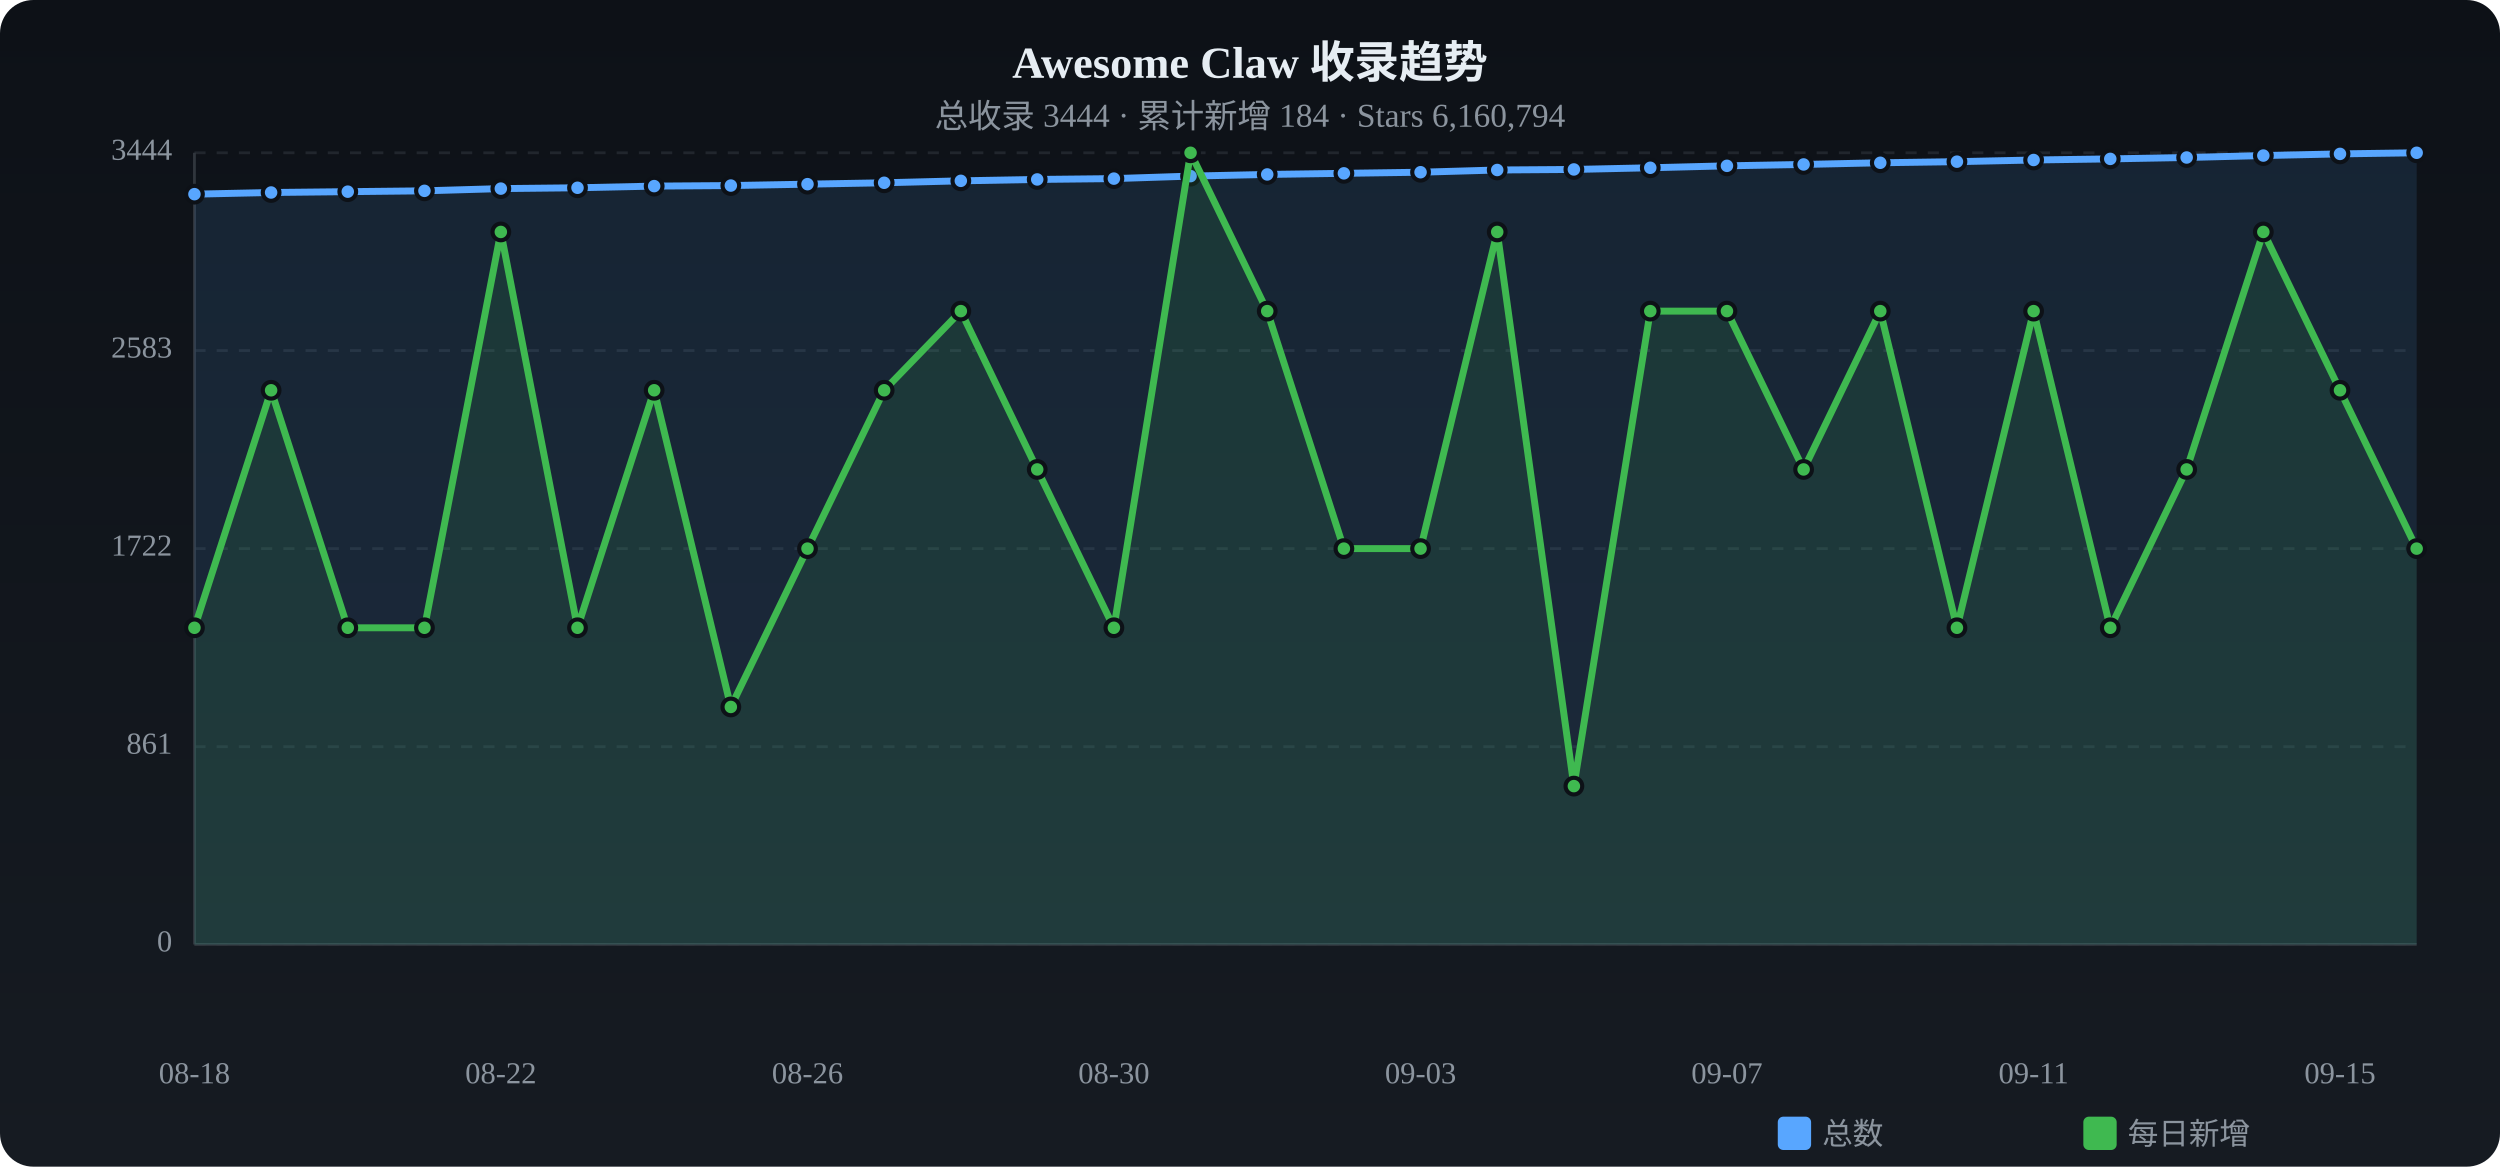
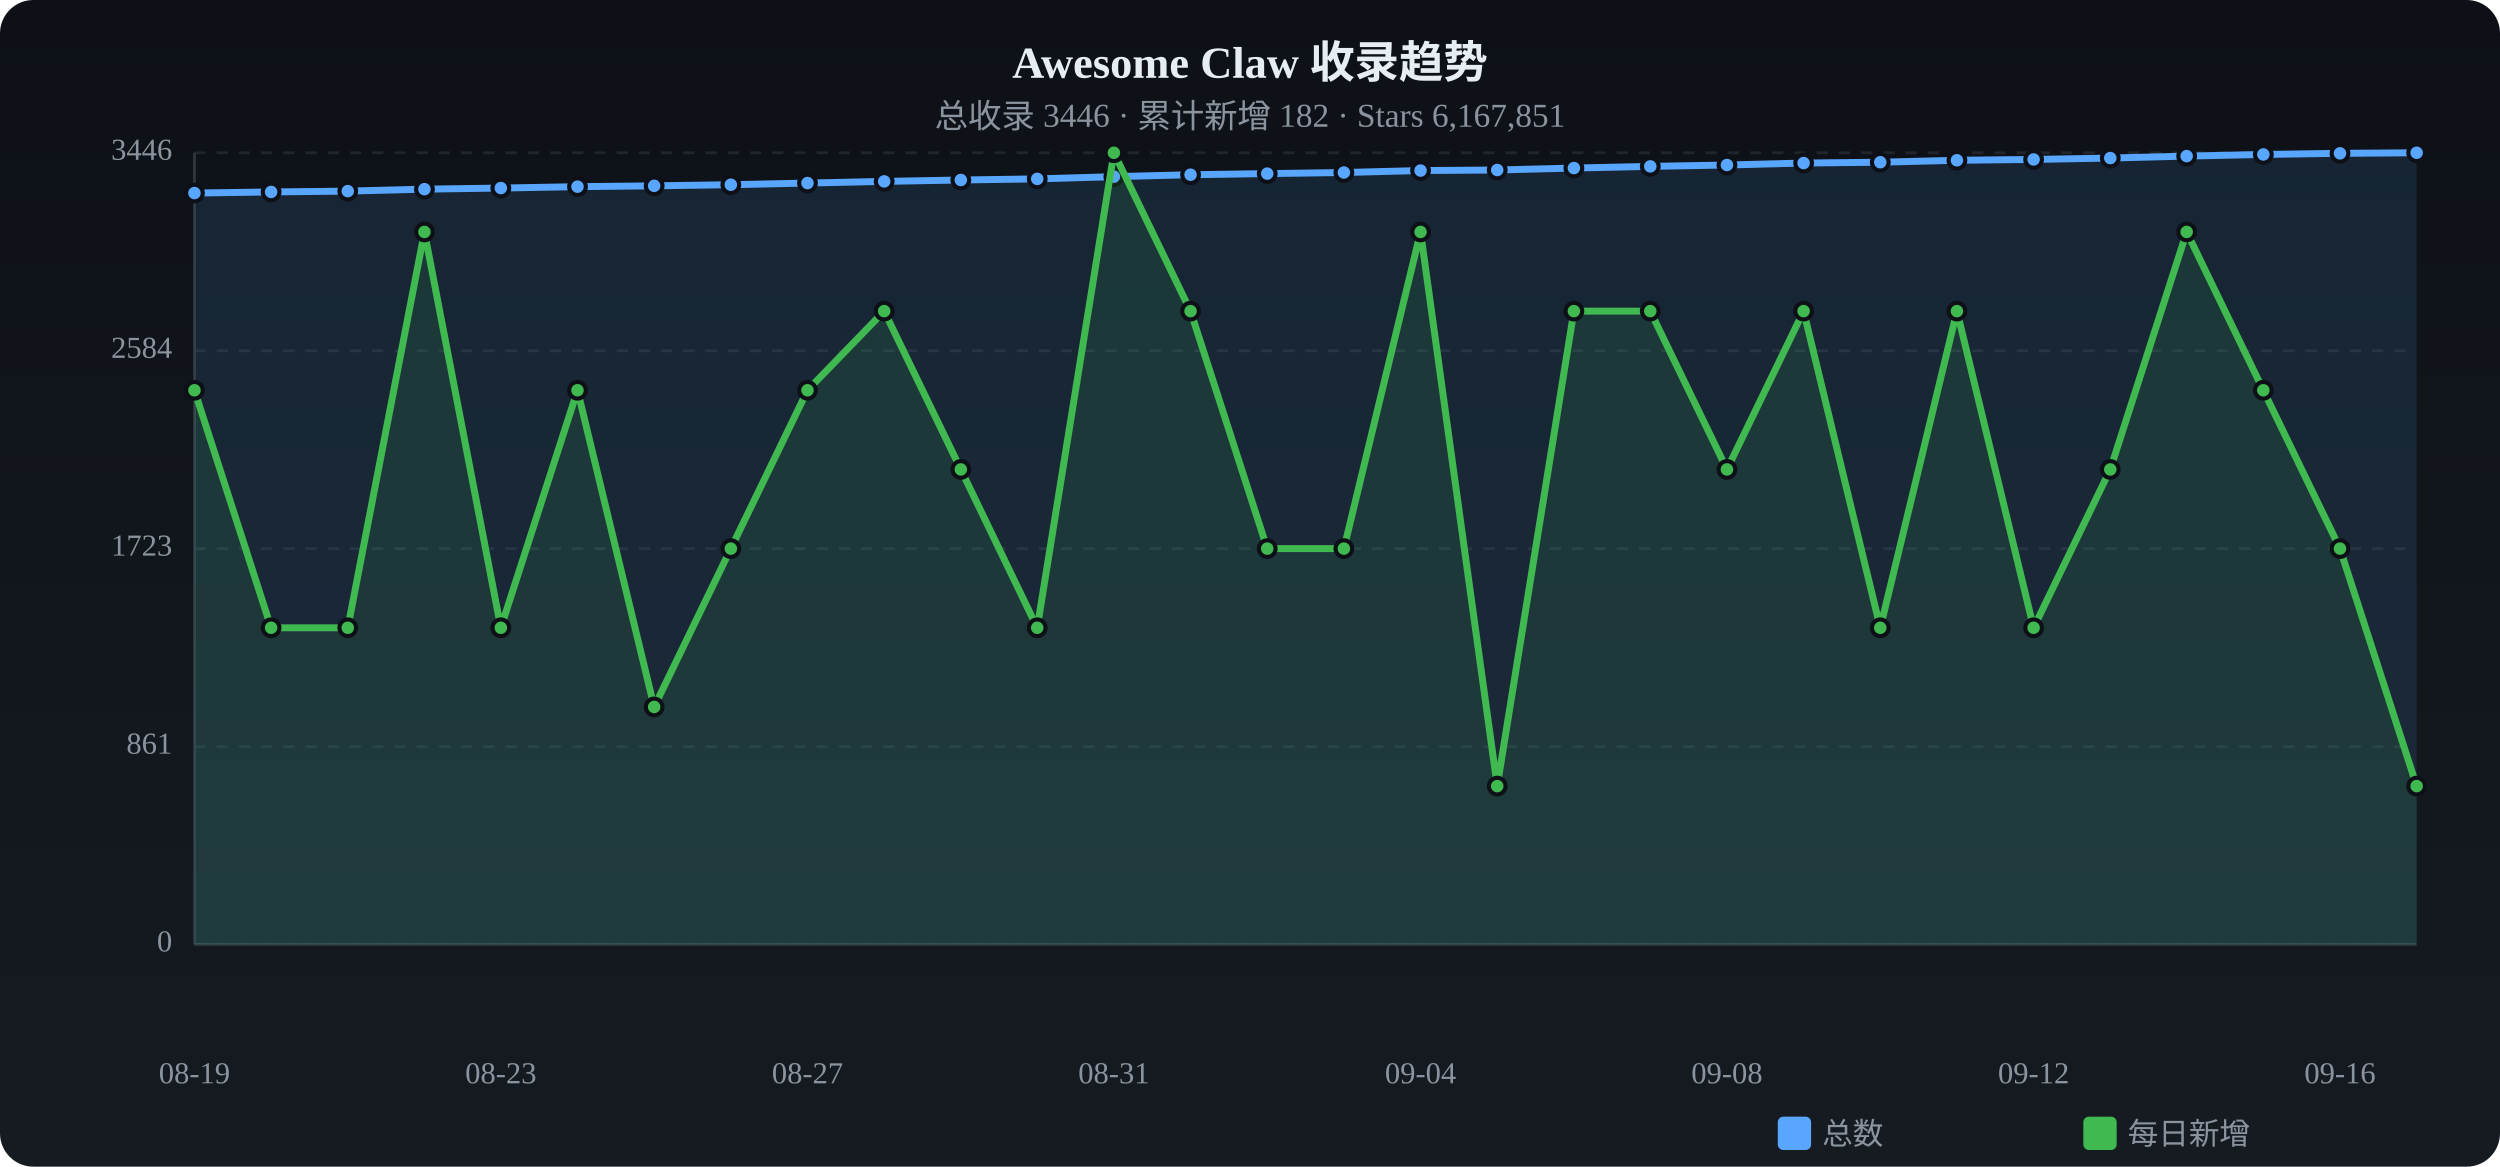
<svg xmlns="http://www.w3.org/2000/svg" viewBox="0 0 900 420" width="900" height="420">
  <defs>
    <linearGradient id="tbg" x1="0%" y1="0%" x2="0%" y2="100%">
      <stop offset="0%" stop-color="#0d1117" />
      <stop offset="100%" stop-color="#161b22" />
    </linearGradient>
  </defs>
  <rect width="900" height="420" rx="12" fill="url(#tbg)" />
  <text x="450.0" y="28" text-anchor="middle" fill="#e6edf3" font-size="16" font-weight="bold">Awesome Claw 收录趋势</text>
-   <text x="450.0" y="46" text-anchor="middle" fill="#8b949e" font-size="12">总收录 3444 · 累计新增 184 · Stars 6,160,794</text>
+   <text x="450.0" y="46" text-anchor="middle" fill="#8b949e" font-size="12">总收录 3446 · 累计新增 182 · Stars 6,167,851</text>
  <text x="62" y="340.0" text-anchor="end" fill="#8b949e" font-size="11" dominant-baseline="middle">0</text>
  <line x1="70" y1="340.0" x2="870" y2="340.0" stroke="#21262d" stroke-dasharray="4 4" />
  <text x="62" y="268.8" text-anchor="end" fill="#8b949e" font-size="11" dominant-baseline="middle">861</text>
  <line x1="70" y1="268.8" x2="870" y2="268.8" stroke="#21262d" stroke-dasharray="4 4" />
-   <text x="62" y="197.5" text-anchor="end" fill="#8b949e" font-size="11" dominant-baseline="middle">1722</text>
+   <text x="62" y="197.5" text-anchor="end" fill="#8b949e" font-size="11" dominant-baseline="middle">1723</text>
  <line x1="70" y1="197.5" x2="870" y2="197.5" stroke="#21262d" stroke-dasharray="4 4" />
-   <text x="62" y="126.2" text-anchor="end" fill="#8b949e" font-size="11" dominant-baseline="middle">2583</text>
-   <line x1="70" y1="126.2" x2="870" y2="126.2" stroke="#21262d" stroke-dasharray="4 4" />
-   <text x="62" y="55.0" text-anchor="end" fill="#8b949e" font-size="11" dominant-baseline="middle">3444</text>
+   <text x="62" y="126.3" text-anchor="end" fill="#8b949e" font-size="11" dominant-baseline="middle">2584</text>
+   <line x1="70" y1="126.3" x2="870" y2="126.3" stroke="#21262d" stroke-dasharray="4 4" />
+   <text x="62" y="55.0" text-anchor="end" fill="#8b949e" font-size="11" dominant-baseline="middle">3446</text>
  <line x1="70" y1="55.0" x2="870" y2="55.0" stroke="#21262d" stroke-dasharray="4 4" />
  <line x1="70" y1="55" x2="70" y2="340" stroke="#30363d" />
  <line x1="70" y1="340" x2="870" y2="340" stroke="#30363d" />
-   <path d="M70.0,69.9 L97.6,69.3 L125.2,69.0 L152.8,68.7 L180.3,67.9 L207.9,67.6 L235.5,67.0 L263.1,66.8 L290.7,66.3 L318.3,65.8 L345.9,65.1 L373.4,64.6 L401.0,64.3 L428.6,63.4 L456.2,62.8 L483.8,62.4 L511.4,62.0 L539.0,61.2 L566.6,61.0 L594.1,60.4 L621.7,59.7 L649.3,59.2 L676.9,58.6 L704.5,58.2 L732.1,57.6 L759.7,57.2 L787.2,56.7 L814.8,56.0 L842.4,55.4 L870.0,55.0 L870.0,340 L70.0,340 Z" fill="#58a6ff" opacity="0.12" />
-   <polyline points="70.0,69.9 97.6,69.3 125.2,69.0 152.8,68.7 180.3,67.9 207.9,67.6 235.5,67.0 263.1,66.8 290.7,66.3 318.3,65.8 345.9,65.1 373.4,64.6 401.0,64.3 428.6,63.4 456.2,62.8 483.8,62.4 511.4,62.0 539.0,61.2 566.6,61.0 594.1,60.4 621.7,59.7 649.3,59.2 676.9,58.6 704.5,58.2 732.1,57.6 759.7,57.2 787.2,56.7 814.8,56.0 842.4,55.4 870.0,55.0" fill="none" stroke="#58a6ff" stroke-width="2.5" stroke-linecap="round" stroke-linejoin="round" />
-   <circle cx="70.0" cy="69.9" r="3" fill="#58a6ff" stroke="#0d1117" stroke-width="1.5" />
-   <circle cx="97.6" cy="69.3" r="3" fill="#58a6ff" stroke="#0d1117" stroke-width="1.5" />
-   <circle cx="125.2" cy="69.0" r="3" fill="#58a6ff" stroke="#0d1117" stroke-width="1.5" />
-   <circle cx="152.8" cy="68.7" r="3" fill="#58a6ff" stroke="#0d1117" stroke-width="1.5" />
-   <circle cx="180.3" cy="67.9" r="3" fill="#58a6ff" stroke="#0d1117" stroke-width="1.5" />
-   <circle cx="207.9" cy="67.6" r="3" fill="#58a6ff" stroke="#0d1117" stroke-width="1.5" />
-   <circle cx="235.5" cy="67.0" r="3" fill="#58a6ff" stroke="#0d1117" stroke-width="1.5" />
-   <circle cx="263.1" cy="66.8" r="3" fill="#58a6ff" stroke="#0d1117" stroke-width="1.5" />
-   <circle cx="290.7" cy="66.3" r="3" fill="#58a6ff" stroke="#0d1117" stroke-width="1.5" />
-   <circle cx="318.3" cy="65.8" r="3" fill="#58a6ff" stroke="#0d1117" stroke-width="1.5" />
-   <circle cx="345.9" cy="65.1" r="3" fill="#58a6ff" stroke="#0d1117" stroke-width="1.5" />
-   <circle cx="373.4" cy="64.6" r="3" fill="#58a6ff" stroke="#0d1117" stroke-width="1.5" />
-   <circle cx="401.0" cy="64.3" r="3" fill="#58a6ff" stroke="#0d1117" stroke-width="1.5" />
-   <circle cx="428.6" cy="63.4" r="3" fill="#58a6ff" stroke="#0d1117" stroke-width="1.5" />
-   <circle cx="456.2" cy="62.8" r="3" fill="#58a6ff" stroke="#0d1117" stroke-width="1.5" />
-   <circle cx="483.8" cy="62.4" r="3" fill="#58a6ff" stroke="#0d1117" stroke-width="1.5" />
-   <circle cx="511.4" cy="62.0" r="3" fill="#58a6ff" stroke="#0d1117" stroke-width="1.5" />
+   <path d="M70.0,69.5 L97.6,69.1 L125.2,68.8 L152.8,68.1 L180.3,67.7 L207.9,67.2 L235.5,66.9 L263.1,66.5 L290.7,65.9 L318.3,65.3 L345.9,64.8 L373.4,64.4 L401.0,63.6 L428.6,62.9 L456.2,62.5 L483.8,62.1 L511.4,61.4 L539.0,61.2 L566.6,60.5 L594.1,59.9 L621.7,59.4 L649.3,58.7 L676.9,58.4 L704.5,57.7 L732.1,57.4 L759.7,56.9 L787.2,56.2 L814.8,55.6 L842.4,55.2 L870.0,55.0 L870.0,340 L70.0,340 Z" fill="#58a6ff" opacity="0.12" />
+   <polyline points="70.0,69.5 97.6,69.1 125.2,68.8 152.8,68.1 180.3,67.7 207.9,67.2 235.5,66.9 263.1,66.5 290.7,65.9 318.3,65.3 345.9,64.8 373.4,64.4 401.0,63.6 428.6,62.9 456.2,62.5 483.8,62.1 511.4,61.4 539.0,61.2 566.6,60.5 594.1,59.9 621.7,59.4 649.3,58.7 676.9,58.4 704.5,57.7 732.1,57.4 759.7,56.9 787.2,56.2 814.8,55.6 842.4,55.2 870.0,55.0" fill="none" stroke="#58a6ff" stroke-width="2.5" stroke-linecap="round" stroke-linejoin="round" />
+   <circle cx="70.0" cy="69.5" r="3" fill="#58a6ff" stroke="#0d1117" stroke-width="1.5" />
+   <circle cx="97.6" cy="69.1" r="3" fill="#58a6ff" stroke="#0d1117" stroke-width="1.5" />
+   <circle cx="125.2" cy="68.8" r="3" fill="#58a6ff" stroke="#0d1117" stroke-width="1.5" />
+   <circle cx="152.8" cy="68.1" r="3" fill="#58a6ff" stroke="#0d1117" stroke-width="1.5" />
+   <circle cx="180.3" cy="67.7" r="3" fill="#58a6ff" stroke="#0d1117" stroke-width="1.5" />
+   <circle cx="207.9" cy="67.2" r="3" fill="#58a6ff" stroke="#0d1117" stroke-width="1.5" />
+   <circle cx="235.5" cy="66.9" r="3" fill="#58a6ff" stroke="#0d1117" stroke-width="1.5" />
+   <circle cx="263.1" cy="66.5" r="3" fill="#58a6ff" stroke="#0d1117" stroke-width="1.5" />
+   <circle cx="290.7" cy="65.9" r="3" fill="#58a6ff" stroke="#0d1117" stroke-width="1.5" />
+   <circle cx="318.3" cy="65.3" r="3" fill="#58a6ff" stroke="#0d1117" stroke-width="1.5" />
+   <circle cx="345.9" cy="64.8" r="3" fill="#58a6ff" stroke="#0d1117" stroke-width="1.5" />
+   <circle cx="373.4" cy="64.4" r="3" fill="#58a6ff" stroke="#0d1117" stroke-width="1.5" />
+   <circle cx="401.0" cy="63.6" r="3" fill="#58a6ff" stroke="#0d1117" stroke-width="1.5" />
+   <circle cx="428.6" cy="62.9" r="3" fill="#58a6ff" stroke="#0d1117" stroke-width="1.5" />
+   <circle cx="456.2" cy="62.5" r="3" fill="#58a6ff" stroke="#0d1117" stroke-width="1.5" />
+   <circle cx="483.8" cy="62.1" r="3" fill="#58a6ff" stroke="#0d1117" stroke-width="1.5" />
+   <circle cx="511.4" cy="61.4" r="3" fill="#58a6ff" stroke="#0d1117" stroke-width="1.5" />
  <circle cx="539.0" cy="61.2" r="3" fill="#58a6ff" stroke="#0d1117" stroke-width="1.5" />
-   <circle cx="566.6" cy="61.0" r="3" fill="#58a6ff" stroke="#0d1117" stroke-width="1.5" />
-   <circle cx="594.1" cy="60.4" r="3" fill="#58a6ff" stroke="#0d1117" stroke-width="1.5" />
-   <circle cx="621.7" cy="59.7" r="3" fill="#58a6ff" stroke="#0d1117" stroke-width="1.5" />
-   <circle cx="649.3" cy="59.2" r="3" fill="#58a6ff" stroke="#0d1117" stroke-width="1.5" />
-   <circle cx="676.9" cy="58.6" r="3" fill="#58a6ff" stroke="#0d1117" stroke-width="1.5" />
-   <circle cx="704.5" cy="58.2" r="3" fill="#58a6ff" stroke="#0d1117" stroke-width="1.5" />
-   <circle cx="732.1" cy="57.6" r="3" fill="#58a6ff" stroke="#0d1117" stroke-width="1.5" />
-   <circle cx="759.7" cy="57.2" r="3" fill="#58a6ff" stroke="#0d1117" stroke-width="1.5" />
-   <circle cx="787.2" cy="56.7" r="3" fill="#58a6ff" stroke="#0d1117" stroke-width="1.5" />
-   <circle cx="814.8" cy="56.0" r="3" fill="#58a6ff" stroke="#0d1117" stroke-width="1.5" />
-   <circle cx="842.4" cy="55.4" r="3" fill="#58a6ff" stroke="#0d1117" stroke-width="1.5" />
+   <circle cx="566.6" cy="60.5" r="3" fill="#58a6ff" stroke="#0d1117" stroke-width="1.5" />
+   <circle cx="594.1" cy="59.9" r="3" fill="#58a6ff" stroke="#0d1117" stroke-width="1.5" />
+   <circle cx="621.7" cy="59.4" r="3" fill="#58a6ff" stroke="#0d1117" stroke-width="1.5" />
+   <circle cx="649.3" cy="58.7" r="3" fill="#58a6ff" stroke="#0d1117" stroke-width="1.5" />
+   <circle cx="676.9" cy="58.4" r="3" fill="#58a6ff" stroke="#0d1117" stroke-width="1.5" />
+   <circle cx="704.5" cy="57.7" r="3" fill="#58a6ff" stroke="#0d1117" stroke-width="1.5" />
+   <circle cx="732.1" cy="57.4" r="3" fill="#58a6ff" stroke="#0d1117" stroke-width="1.5" />
+   <circle cx="759.7" cy="56.9" r="3" fill="#58a6ff" stroke="#0d1117" stroke-width="1.5" />
+   <circle cx="787.2" cy="56.2" r="3" fill="#58a6ff" stroke="#0d1117" stroke-width="1.5" />
+   <circle cx="814.8" cy="55.6" r="3" fill="#58a6ff" stroke="#0d1117" stroke-width="1.5" />
+   <circle cx="842.4" cy="55.2" r="3" fill="#58a6ff" stroke="#0d1117" stroke-width="1.5" />
  <circle cx="870.0" cy="55.0" r="3" fill="#58a6ff" stroke="#0d1117" stroke-width="1.5" />
-   <path d="M70.0,226.0 L97.6,140.5 L125.2,226.0 L152.8,226.0 L180.3,83.5 L207.9,226.0 L235.5,140.5 L263.1,254.5 L290.7,197.5 L318.3,140.5 L345.9,112.0 L373.4,169.0 L401.0,226.0 L428.6,55.0 L456.2,112.0 L483.8,197.5 L511.4,197.5 L539.0,83.5 L566.6,283.0 L594.1,112.0 L621.7,112.0 L649.3,169.0 L676.9,112.0 L704.5,226.0 L732.1,112.0 L759.7,226.0 L787.2,169.0 L814.8,83.5 L842.4,140.5 L870.0,197.5 L870.0,340 L70.0,340 Z" fill="#3fb950" opacity="0.12" />
-   <polyline points="70.0,226.0 97.6,140.5 125.2,226.0 152.8,226.0 180.3,83.5 207.9,226.0 235.5,140.5 263.1,254.5 290.7,197.5 318.3,140.5 345.9,112.0 373.4,169.0 401.0,226.0 428.6,55.0 456.2,112.0 483.8,197.5 511.4,197.5 539.0,83.5 566.6,283.0 594.1,112.0 621.7,112.0 649.3,169.0 676.9,112.0 704.5,226.0 732.1,112.0 759.7,226.0 787.2,169.0 814.8,83.5 842.4,140.5 870.0,197.5" fill="none" stroke="#3fb950" stroke-width="2.5" stroke-linecap="round" stroke-linejoin="round" />
-   <circle cx="70.0" cy="226.0" r="3" fill="#3fb950" stroke="#0d1117" stroke-width="1.5" />
-   <circle cx="97.6" cy="140.5" r="3" fill="#3fb950" stroke="#0d1117" stroke-width="1.5" />
+   <path d="M70.0,140.5 L97.6,226.0 L125.2,226.0 L152.8,83.5 L180.3,226.0 L207.9,140.5 L235.5,254.5 L263.1,197.5 L290.7,140.5 L318.3,112.0 L345.9,169.0 L373.4,226.0 L401.0,55.0 L428.6,112.0 L456.2,197.5 L483.8,197.5 L511.4,83.5 L539.0,283.0 L566.6,112.0 L594.1,112.0 L621.7,169.0 L649.3,112.0 L676.9,226.0 L704.5,112.0 L732.1,226.0 L759.7,169.0 L787.2,83.5 L814.8,140.5 L842.4,197.5 L870.0,283.0 L870.0,340 L70.0,340 Z" fill="#3fb950" opacity="0.12" />
+   <polyline points="70.0,140.5 97.6,226.0 125.2,226.0 152.8,83.5 180.3,226.0 207.9,140.5 235.5,254.5 263.1,197.5 290.7,140.5 318.3,112.0 345.9,169.0 373.4,226.0 401.0,55.0 428.6,112.0 456.2,197.5 483.8,197.5 511.4,83.5 539.0,283.0 566.6,112.0 594.1,112.0 621.7,169.0 649.3,112.0 676.9,226.0 704.5,112.0 732.1,226.0 759.7,169.0 787.2,83.5 814.8,140.5 842.4,197.5 870.0,283.0" fill="none" stroke="#3fb950" stroke-width="2.5" stroke-linecap="round" stroke-linejoin="round" />
+   <circle cx="70.0" cy="140.5" r="3" fill="#3fb950" stroke="#0d1117" stroke-width="1.5" />
+   <circle cx="97.6" cy="226.0" r="3" fill="#3fb950" stroke="#0d1117" stroke-width="1.5" />
  <circle cx="125.2" cy="226.0" r="3" fill="#3fb950" stroke="#0d1117" stroke-width="1.5" />
-   <circle cx="152.8" cy="226.0" r="3" fill="#3fb950" stroke="#0d1117" stroke-width="1.5" />
-   <circle cx="180.3" cy="83.5" r="3" fill="#3fb950" stroke="#0d1117" stroke-width="1.5" />
-   <circle cx="207.9" cy="226.0" r="3" fill="#3fb950" stroke="#0d1117" stroke-width="1.5" />
-   <circle cx="235.5" cy="140.5" r="3" fill="#3fb950" stroke="#0d1117" stroke-width="1.5" />
-   <circle cx="263.1" cy="254.5" r="3" fill="#3fb950" stroke="#0d1117" stroke-width="1.5" />
-   <circle cx="290.7" cy="197.5" r="3" fill="#3fb950" stroke="#0d1117" stroke-width="1.5" />
-   <circle cx="318.3" cy="140.5" r="3" fill="#3fb950" stroke="#0d1117" stroke-width="1.5" />
-   <circle cx="345.9" cy="112.0" r="3" fill="#3fb950" stroke="#0d1117" stroke-width="1.5" />
-   <circle cx="373.4" cy="169.0" r="3" fill="#3fb950" stroke="#0d1117" stroke-width="1.5" />
-   <circle cx="401.0" cy="226.0" r="3" fill="#3fb950" stroke="#0d1117" stroke-width="1.5" />
-   <circle cx="428.6" cy="55.0" r="3" fill="#3fb950" stroke="#0d1117" stroke-width="1.5" />
-   <circle cx="456.2" cy="112.0" r="3" fill="#3fb950" stroke="#0d1117" stroke-width="1.5" />
+   <circle cx="152.8" cy="83.5" r="3" fill="#3fb950" stroke="#0d1117" stroke-width="1.5" />
+   <circle cx="180.3" cy="226.0" r="3" fill="#3fb950" stroke="#0d1117" stroke-width="1.5" />
+   <circle cx="207.9" cy="140.5" r="3" fill="#3fb950" stroke="#0d1117" stroke-width="1.5" />
+   <circle cx="235.5" cy="254.5" r="3" fill="#3fb950" stroke="#0d1117" stroke-width="1.5" />
+   <circle cx="263.1" cy="197.5" r="3" fill="#3fb950" stroke="#0d1117" stroke-width="1.5" />
+   <circle cx="290.7" cy="140.5" r="3" fill="#3fb950" stroke="#0d1117" stroke-width="1.5" />
+   <circle cx="318.3" cy="112.0" r="3" fill="#3fb950" stroke="#0d1117" stroke-width="1.5" />
+   <circle cx="345.9" cy="169.0" r="3" fill="#3fb950" stroke="#0d1117" stroke-width="1.5" />
+   <circle cx="373.4" cy="226.0" r="3" fill="#3fb950" stroke="#0d1117" stroke-width="1.5" />
+   <circle cx="401.0" cy="55.0" r="3" fill="#3fb950" stroke="#0d1117" stroke-width="1.5" />
+   <circle cx="428.6" cy="112.0" r="3" fill="#3fb950" stroke="#0d1117" stroke-width="1.5" />
+   <circle cx="456.2" cy="197.5" r="3" fill="#3fb950" stroke="#0d1117" stroke-width="1.5" />
  <circle cx="483.8" cy="197.5" r="3" fill="#3fb950" stroke="#0d1117" stroke-width="1.5" />
-   <circle cx="511.4" cy="197.5" r="3" fill="#3fb950" stroke="#0d1117" stroke-width="1.5" />
-   <circle cx="539.0" cy="83.5" r="3" fill="#3fb950" stroke="#0d1117" stroke-width="1.5" />
-   <circle cx="566.6" cy="283.0" r="3" fill="#3fb950" stroke="#0d1117" stroke-width="1.5" />
+   <circle cx="511.4" cy="83.5" r="3" fill="#3fb950" stroke="#0d1117" stroke-width="1.5" />
+   <circle cx="539.0" cy="283.0" r="3" fill="#3fb950" stroke="#0d1117" stroke-width="1.5" />
+   <circle cx="566.6" cy="112.0" r="3" fill="#3fb950" stroke="#0d1117" stroke-width="1.5" />
  <circle cx="594.1" cy="112.0" r="3" fill="#3fb950" stroke="#0d1117" stroke-width="1.5" />
-   <circle cx="621.7" cy="112.0" r="3" fill="#3fb950" stroke="#0d1117" stroke-width="1.5" />
-   <circle cx="649.3" cy="169.0" r="3" fill="#3fb950" stroke="#0d1117" stroke-width="1.5" />
-   <circle cx="676.9" cy="112.0" r="3" fill="#3fb950" stroke="#0d1117" stroke-width="1.5" />
-   <circle cx="704.5" cy="226.0" r="3" fill="#3fb950" stroke="#0d1117" stroke-width="1.5" />
-   <circle cx="732.1" cy="112.0" r="3" fill="#3fb950" stroke="#0d1117" stroke-width="1.5" />
-   <circle cx="759.7" cy="226.0" r="3" fill="#3fb950" stroke="#0d1117" stroke-width="1.5" />
-   <circle cx="787.2" cy="169.0" r="3" fill="#3fb950" stroke="#0d1117" stroke-width="1.5" />
-   <circle cx="814.8" cy="83.5" r="3" fill="#3fb950" stroke="#0d1117" stroke-width="1.5" />
-   <circle cx="842.4" cy="140.5" r="3" fill="#3fb950" stroke="#0d1117" stroke-width="1.5" />
-   <circle cx="870.0" cy="197.5" r="3" fill="#3fb950" stroke="#0d1117" stroke-width="1.5" />
-   <text x="70.0" y="390" text-anchor="middle" fill="#8b949e" font-size="11">08-18</text>
-   <text x="180.3" y="390" text-anchor="middle" fill="#8b949e" font-size="11">08-22</text>
-   <text x="290.7" y="390" text-anchor="middle" fill="#8b949e" font-size="11">08-26</text>
-   <text x="401.0" y="390" text-anchor="middle" fill="#8b949e" font-size="11">08-30</text>
-   <text x="511.4" y="390" text-anchor="middle" fill="#8b949e" font-size="11">09-03</text>
-   <text x="621.7" y="390" text-anchor="middle" fill="#8b949e" font-size="11">09-07</text>
-   <text x="732.1" y="390" text-anchor="middle" fill="#8b949e" font-size="11">09-11</text>
-   <text x="842.4" y="390" text-anchor="middle" fill="#8b949e" font-size="11">09-15</text>
+   <circle cx="621.7" cy="169.0" r="3" fill="#3fb950" stroke="#0d1117" stroke-width="1.5" />
+   <circle cx="649.3" cy="112.0" r="3" fill="#3fb950" stroke="#0d1117" stroke-width="1.5" />
+   <circle cx="676.9" cy="226.0" r="3" fill="#3fb950" stroke="#0d1117" stroke-width="1.5" />
+   <circle cx="704.5" cy="112.0" r="3" fill="#3fb950" stroke="#0d1117" stroke-width="1.5" />
+   <circle cx="732.1" cy="226.0" r="3" fill="#3fb950" stroke="#0d1117" stroke-width="1.5" />
+   <circle cx="759.7" cy="169.0" r="3" fill="#3fb950" stroke="#0d1117" stroke-width="1.5" />
+   <circle cx="787.2" cy="83.5" r="3" fill="#3fb950" stroke="#0d1117" stroke-width="1.5" />
+   <circle cx="814.8" cy="140.5" r="3" fill="#3fb950" stroke="#0d1117" stroke-width="1.5" />
+   <circle cx="842.4" cy="197.5" r="3" fill="#3fb950" stroke="#0d1117" stroke-width="1.5" />
+   <circle cx="870.0" cy="283.0" r="3" fill="#3fb950" stroke="#0d1117" stroke-width="1.5" />
+   <text x="70.0" y="390" text-anchor="middle" fill="#8b949e" font-size="11">08-19</text>
+   <text x="180.3" y="390" text-anchor="middle" fill="#8b949e" font-size="11">08-23</text>
+   <text x="290.7" y="390" text-anchor="middle" fill="#8b949e" font-size="11">08-27</text>
+   <text x="401.0" y="390" text-anchor="middle" fill="#8b949e" font-size="11">08-31</text>
+   <text x="511.4" y="390" text-anchor="middle" fill="#8b949e" font-size="11">09-04</text>
+   <text x="621.7" y="390" text-anchor="middle" fill="#8b949e" font-size="11">09-08</text>
+   <text x="732.1" y="390" text-anchor="middle" fill="#8b949e" font-size="11">09-12</text>
+   <text x="842.4" y="390" text-anchor="middle" fill="#8b949e" font-size="11">09-16</text>
  <rect x="640" y="402" width="12" height="12" rx="2" fill="#58a6ff" />
  <text x="656" y="412" fill="#8b949e" font-size="11">总数</text>
  <rect x="750" y="402" width="12" height="12" rx="2" fill="#3fb950" />
  <text x="766" y="412" fill="#8b949e" font-size="11">每日新增</text>
</svg>
